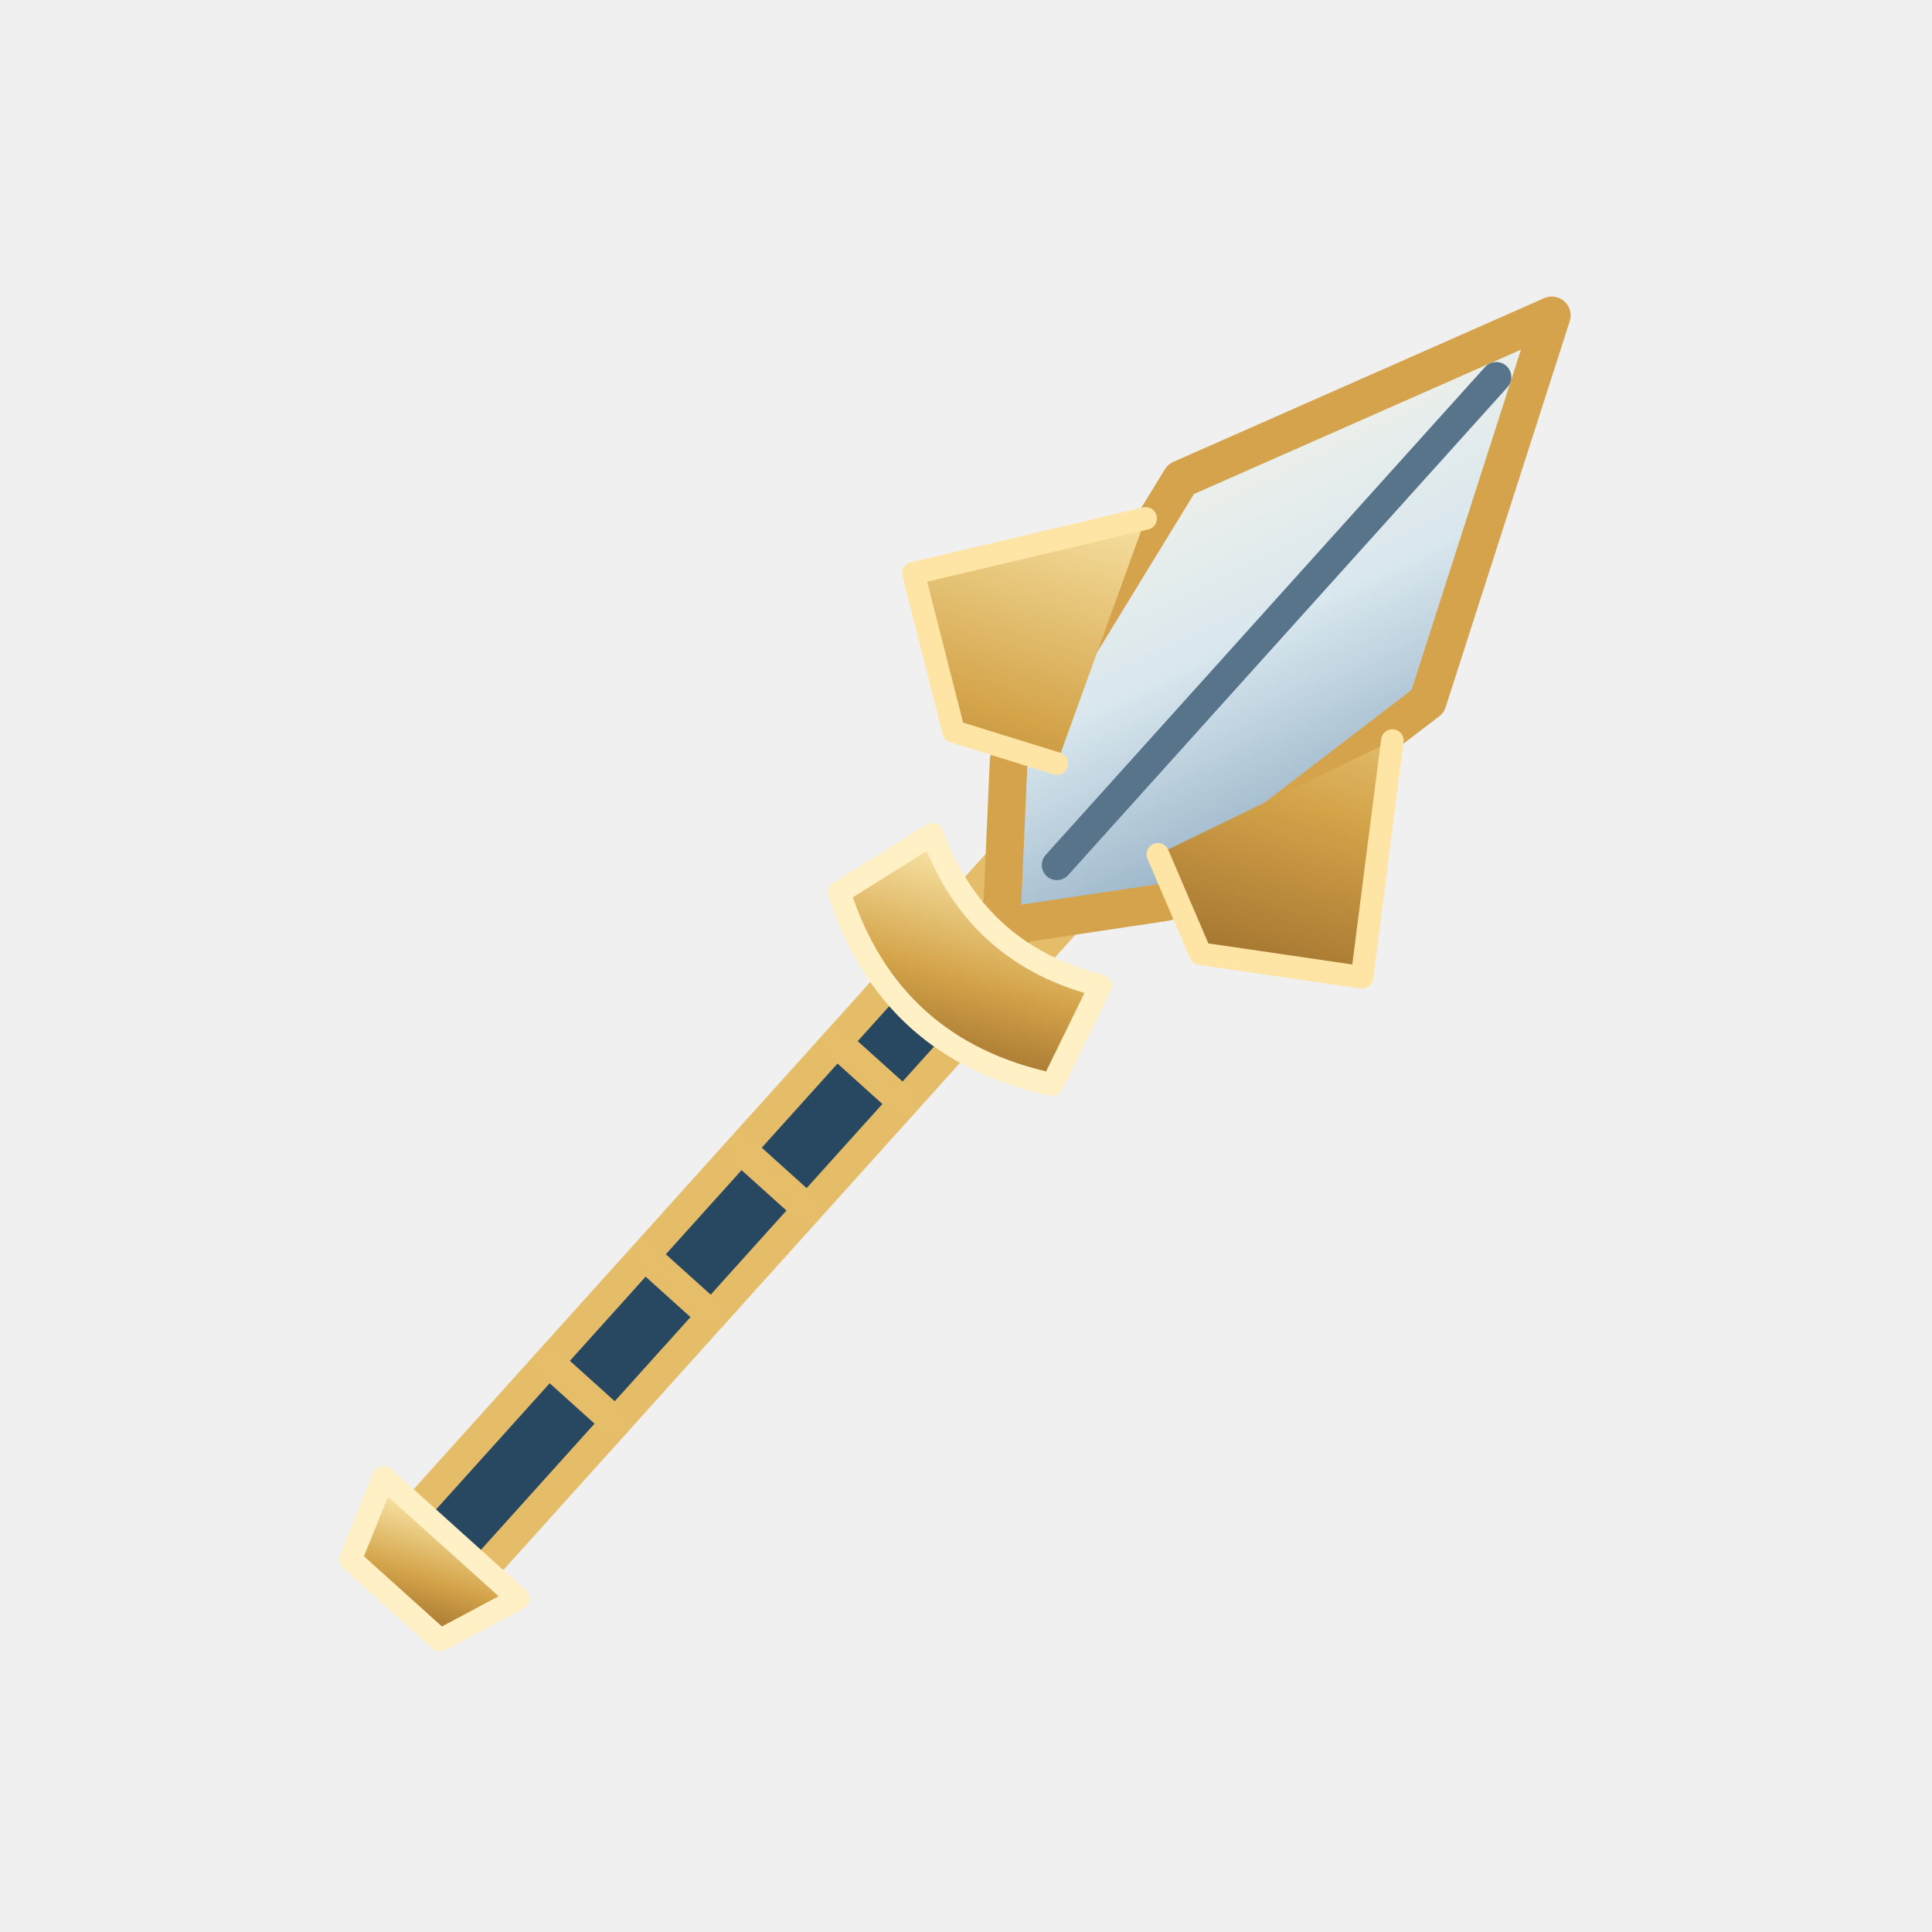
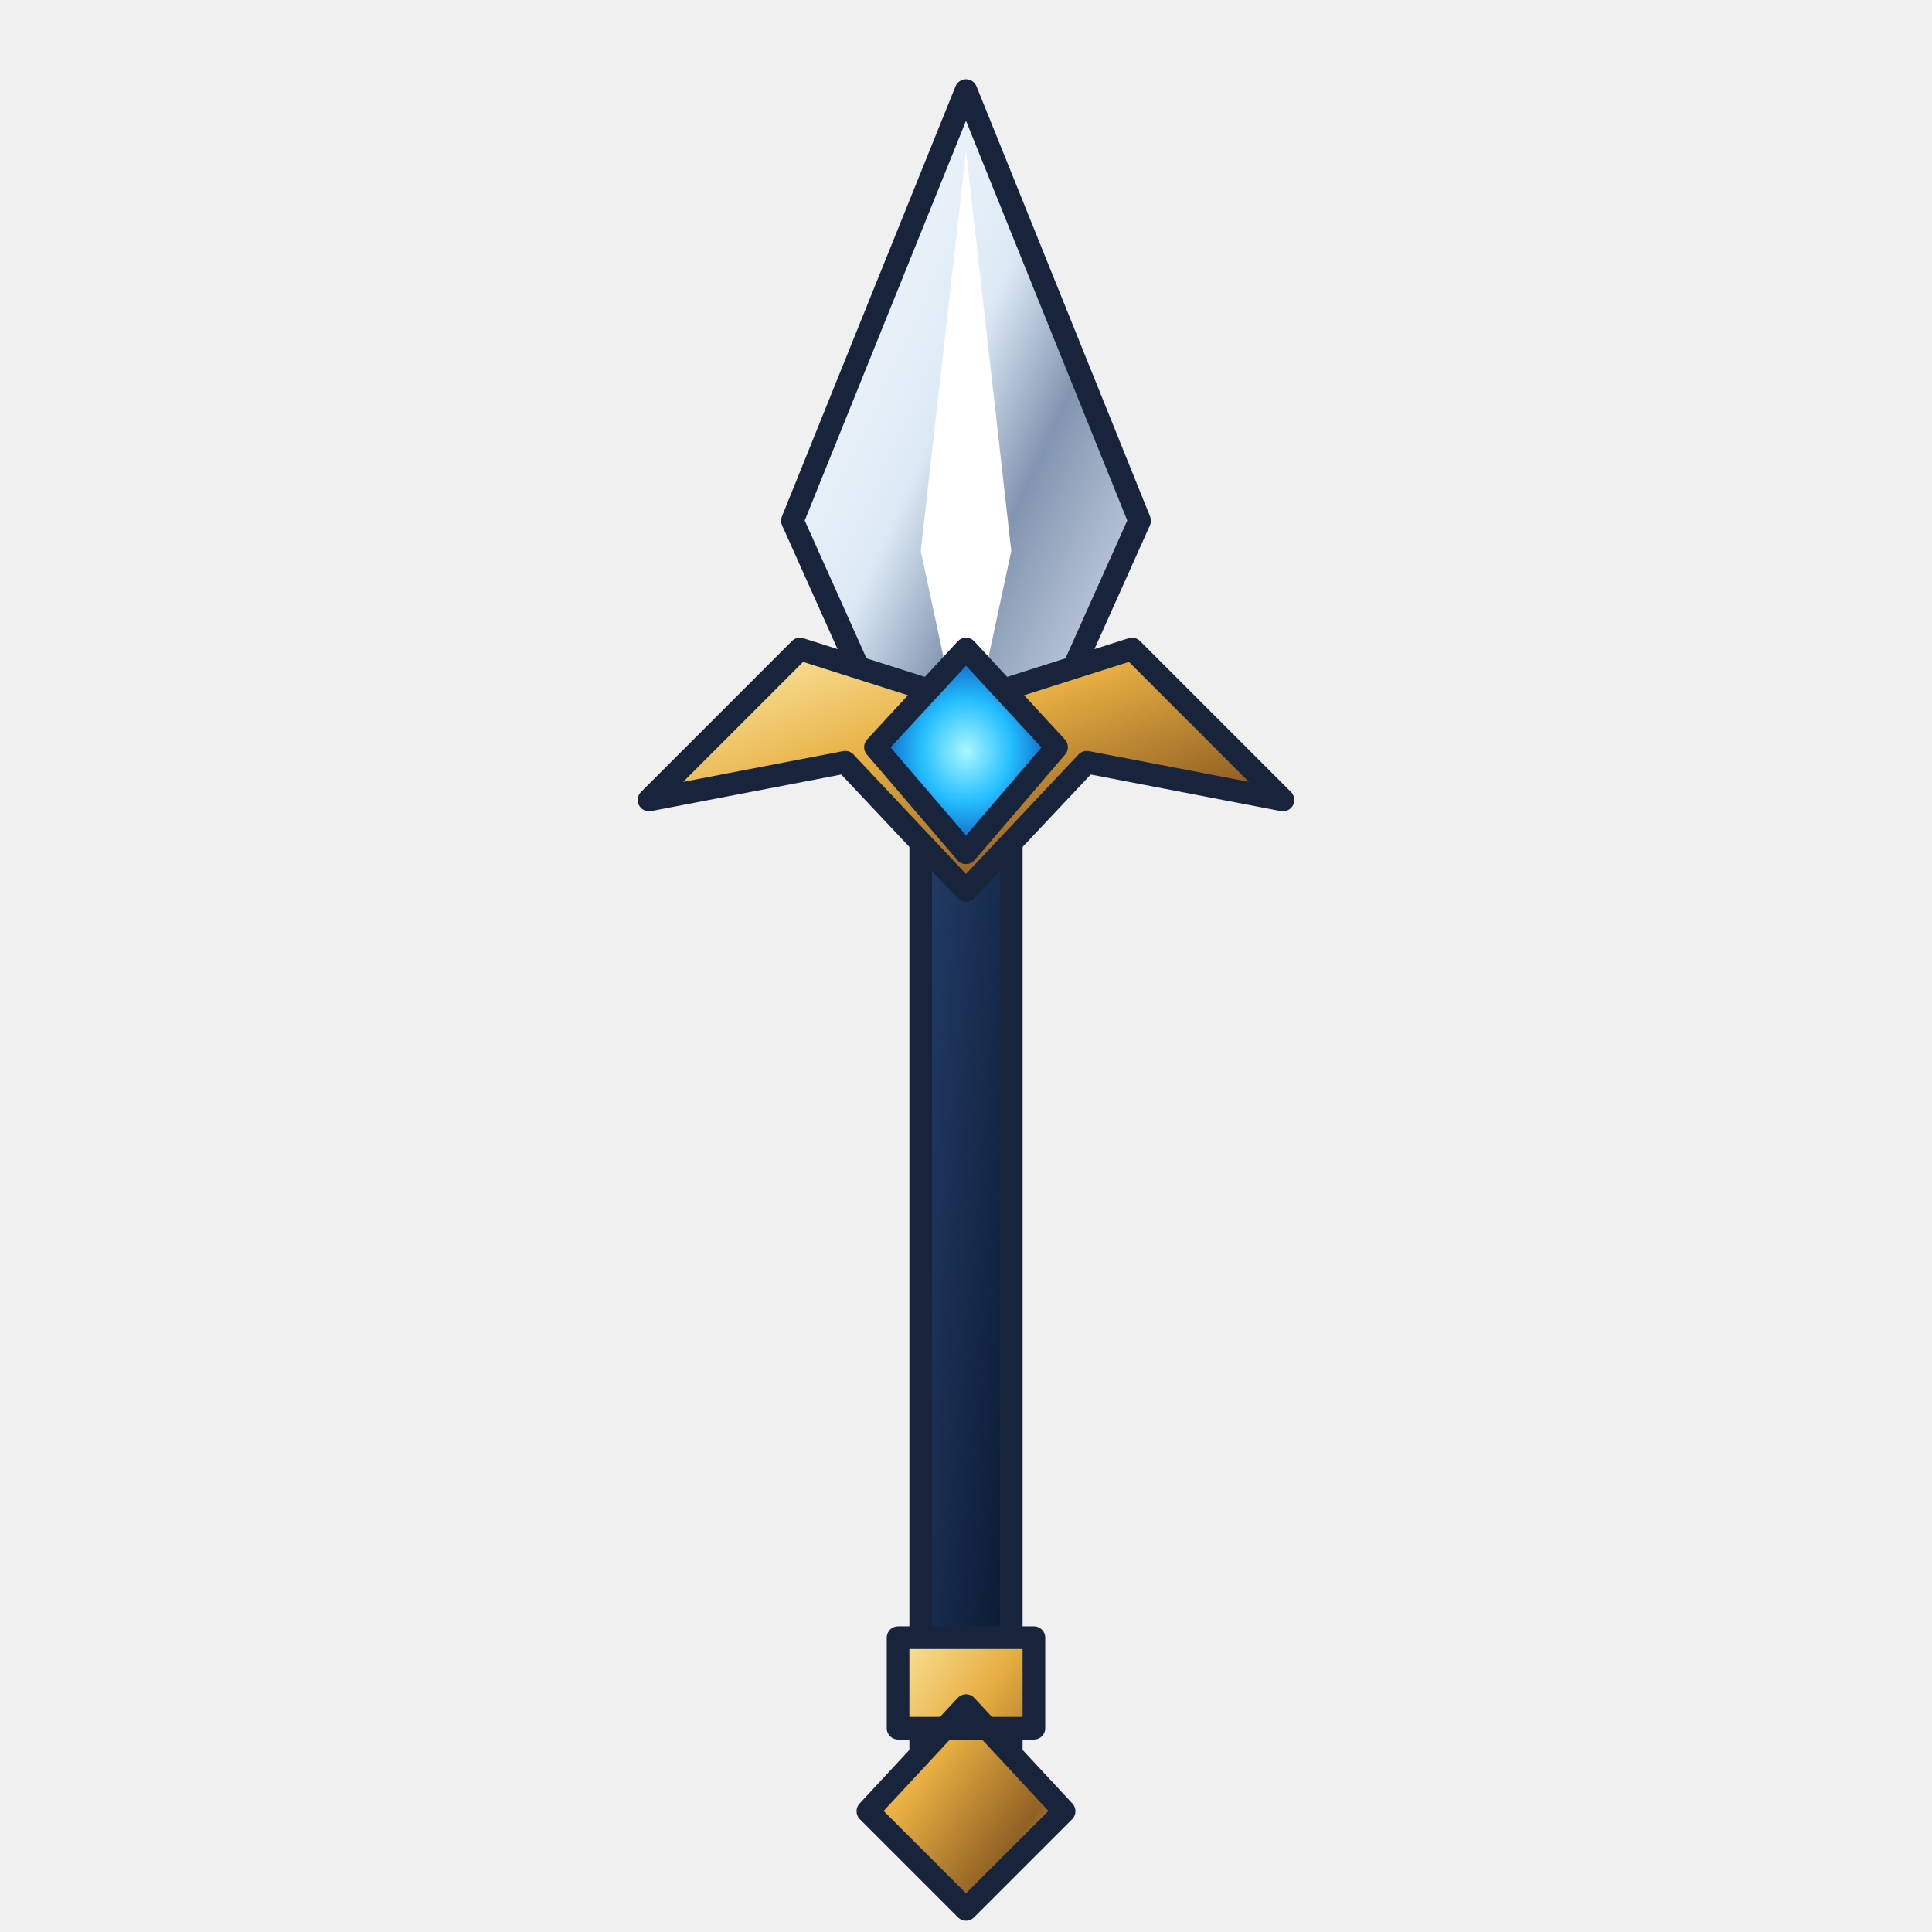
- <svg xmlns="http://www.w3.org/2000/svg" viewBox="0 0 256 256" role="img" aria-label="Lance weapon icon">
+ <svg xmlns="http://www.w3.org/2000/svg" width="256" height="256" viewBox="0 0 256 256" role="img" aria-label="lance weapon icon">
  <defs>
    <linearGradient id="steel" x1="0" y1="0" x2="1" y2="1">
-       <stop stop-color="#fff8e8" />
-       <stop offset=".5" stop-color="#d9e7ee" />
-       <stop offset="1" stop-color="#789ab5" />
+       <stop stop-color="#ffffff" />
+       <stop offset=".43" stop-color="#dce9f5" />
+       <stop offset=".6" stop-color="#8295b1" />
+       <stop offset="1" stop-color="#f5faff" />
    </linearGradient>
    <linearGradient id="gold" x1="0" y1="0" x2="1" y2="1">
-       <stop stop-color="#fff0b8" />
-       <stop offset=".55" stop-color="#d4a44a" />
-       <stop offset="1" stop-color="#946527" />
+       <stop stop-color="#fff3b5" />
+       <stop offset=".4" stop-color="#e7ae42" />
+       <stop offset=".75" stop-color="#916024" />
+       <stop offset="1" stop-color="#ffe18b" />
    </linearGradient>
+     <linearGradient id="navy" x1="0" y1="0" x2="1" y2="1">
+       <stop stop-color="#253f6c" />
+       <stop offset="1" stop-color="#09172e" />
+     </linearGradient>
+     <radialGradient id="gem">
+       <stop stop-color="#aaf7ff" />
+       <stop offset=".5" stop-color="#25bfff" />
+       <stop offset="1" stop-color="#0952bc" />
+     </radialGradient>
  </defs>
-   <g transform="rotate(42 128 128)" stroke-linejoin="round" stroke-linecap="round">
-     <path d="M122 110H134V233H122Z" fill="#284861" stroke="#e5bd69" stroke-width="4" />
-     <path d="M128 12 150 61 142 104 128 121 114 104 106 61Z" fill="url(#steel)" stroke="#d6a34d" stroke-width="5" />
-     <path d="M128 23V110" stroke="#57748b" stroke-width="4" />
-     <path d="M106 68 88 94 106 106 119 100M150 68 168 94 150 106 137 100" fill="url(#gold)" stroke="#ffe5a5" stroke-width="3" />
-     <path d="M113 118Q128 126 143 118L147 132Q128 143 109 132Z" fill="url(#gold)" stroke="#fff0c5" stroke-width="3" />
-     <path d="M122 147H134M122 166H134M122 185H134M122 204H134" stroke="#e6bd68" stroke-width="4" />
-     <path d="M116 230H140L136 241H120Z" fill="url(#gold)" stroke="#fff0c5" stroke-width="3" />
+   <g stroke="#18243c" stroke-width="3" stroke-linejoin="round">
+     <path fill="url(#navy)" d="M122 99h12v133h-12z" />
+     <path fill="url(#gold)" d="M119 217h18v12h-18zM128 226l13 14-13 13-13-13z" />
+     <path fill="url(#steel)" d="M128 12 151 69 138 98 128 112 118 98 105 69Z" />
+     <path fill="#fff" stroke="none" d="m128 20 6 53-6 28-6-28z" />
+     <path fill="url(#gold)" d="m106 86-20 20 26-5 16 17 16-17 26 5-20-20-22 7z" />
+     <path fill="url(#gem)" d="m128 86 12 13-12 14-12-14z" />
  </g>
</svg>
